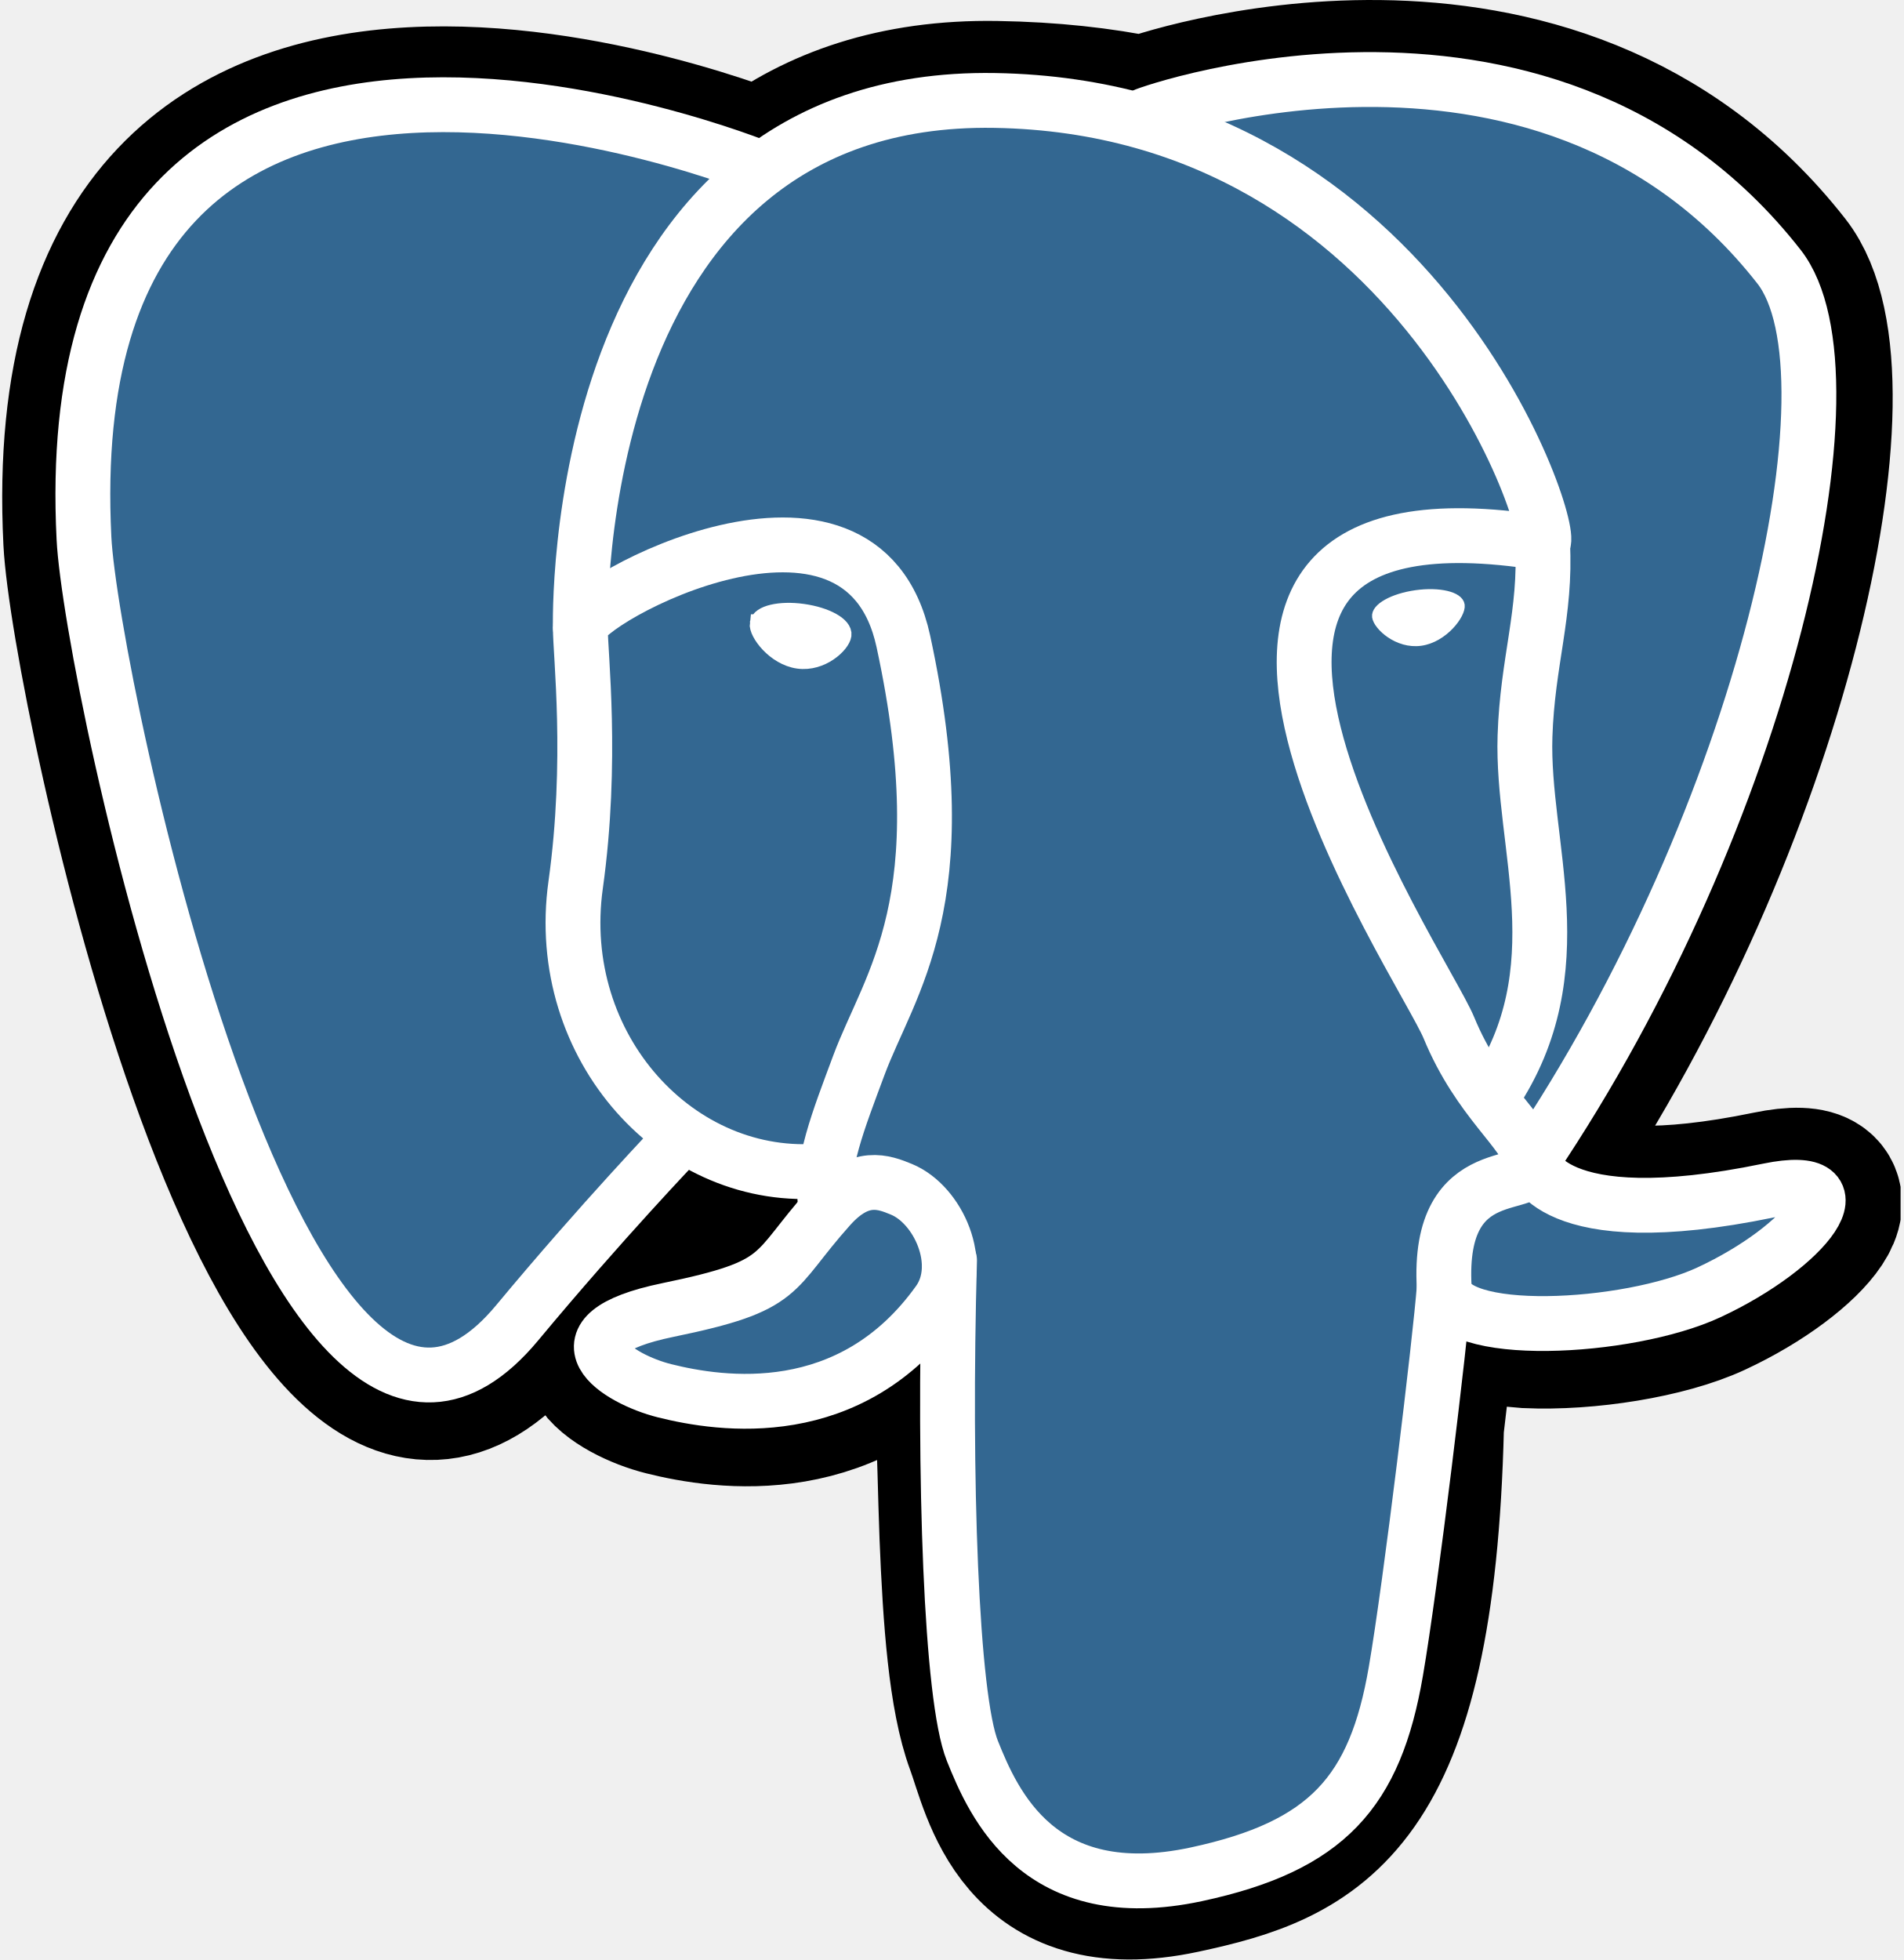
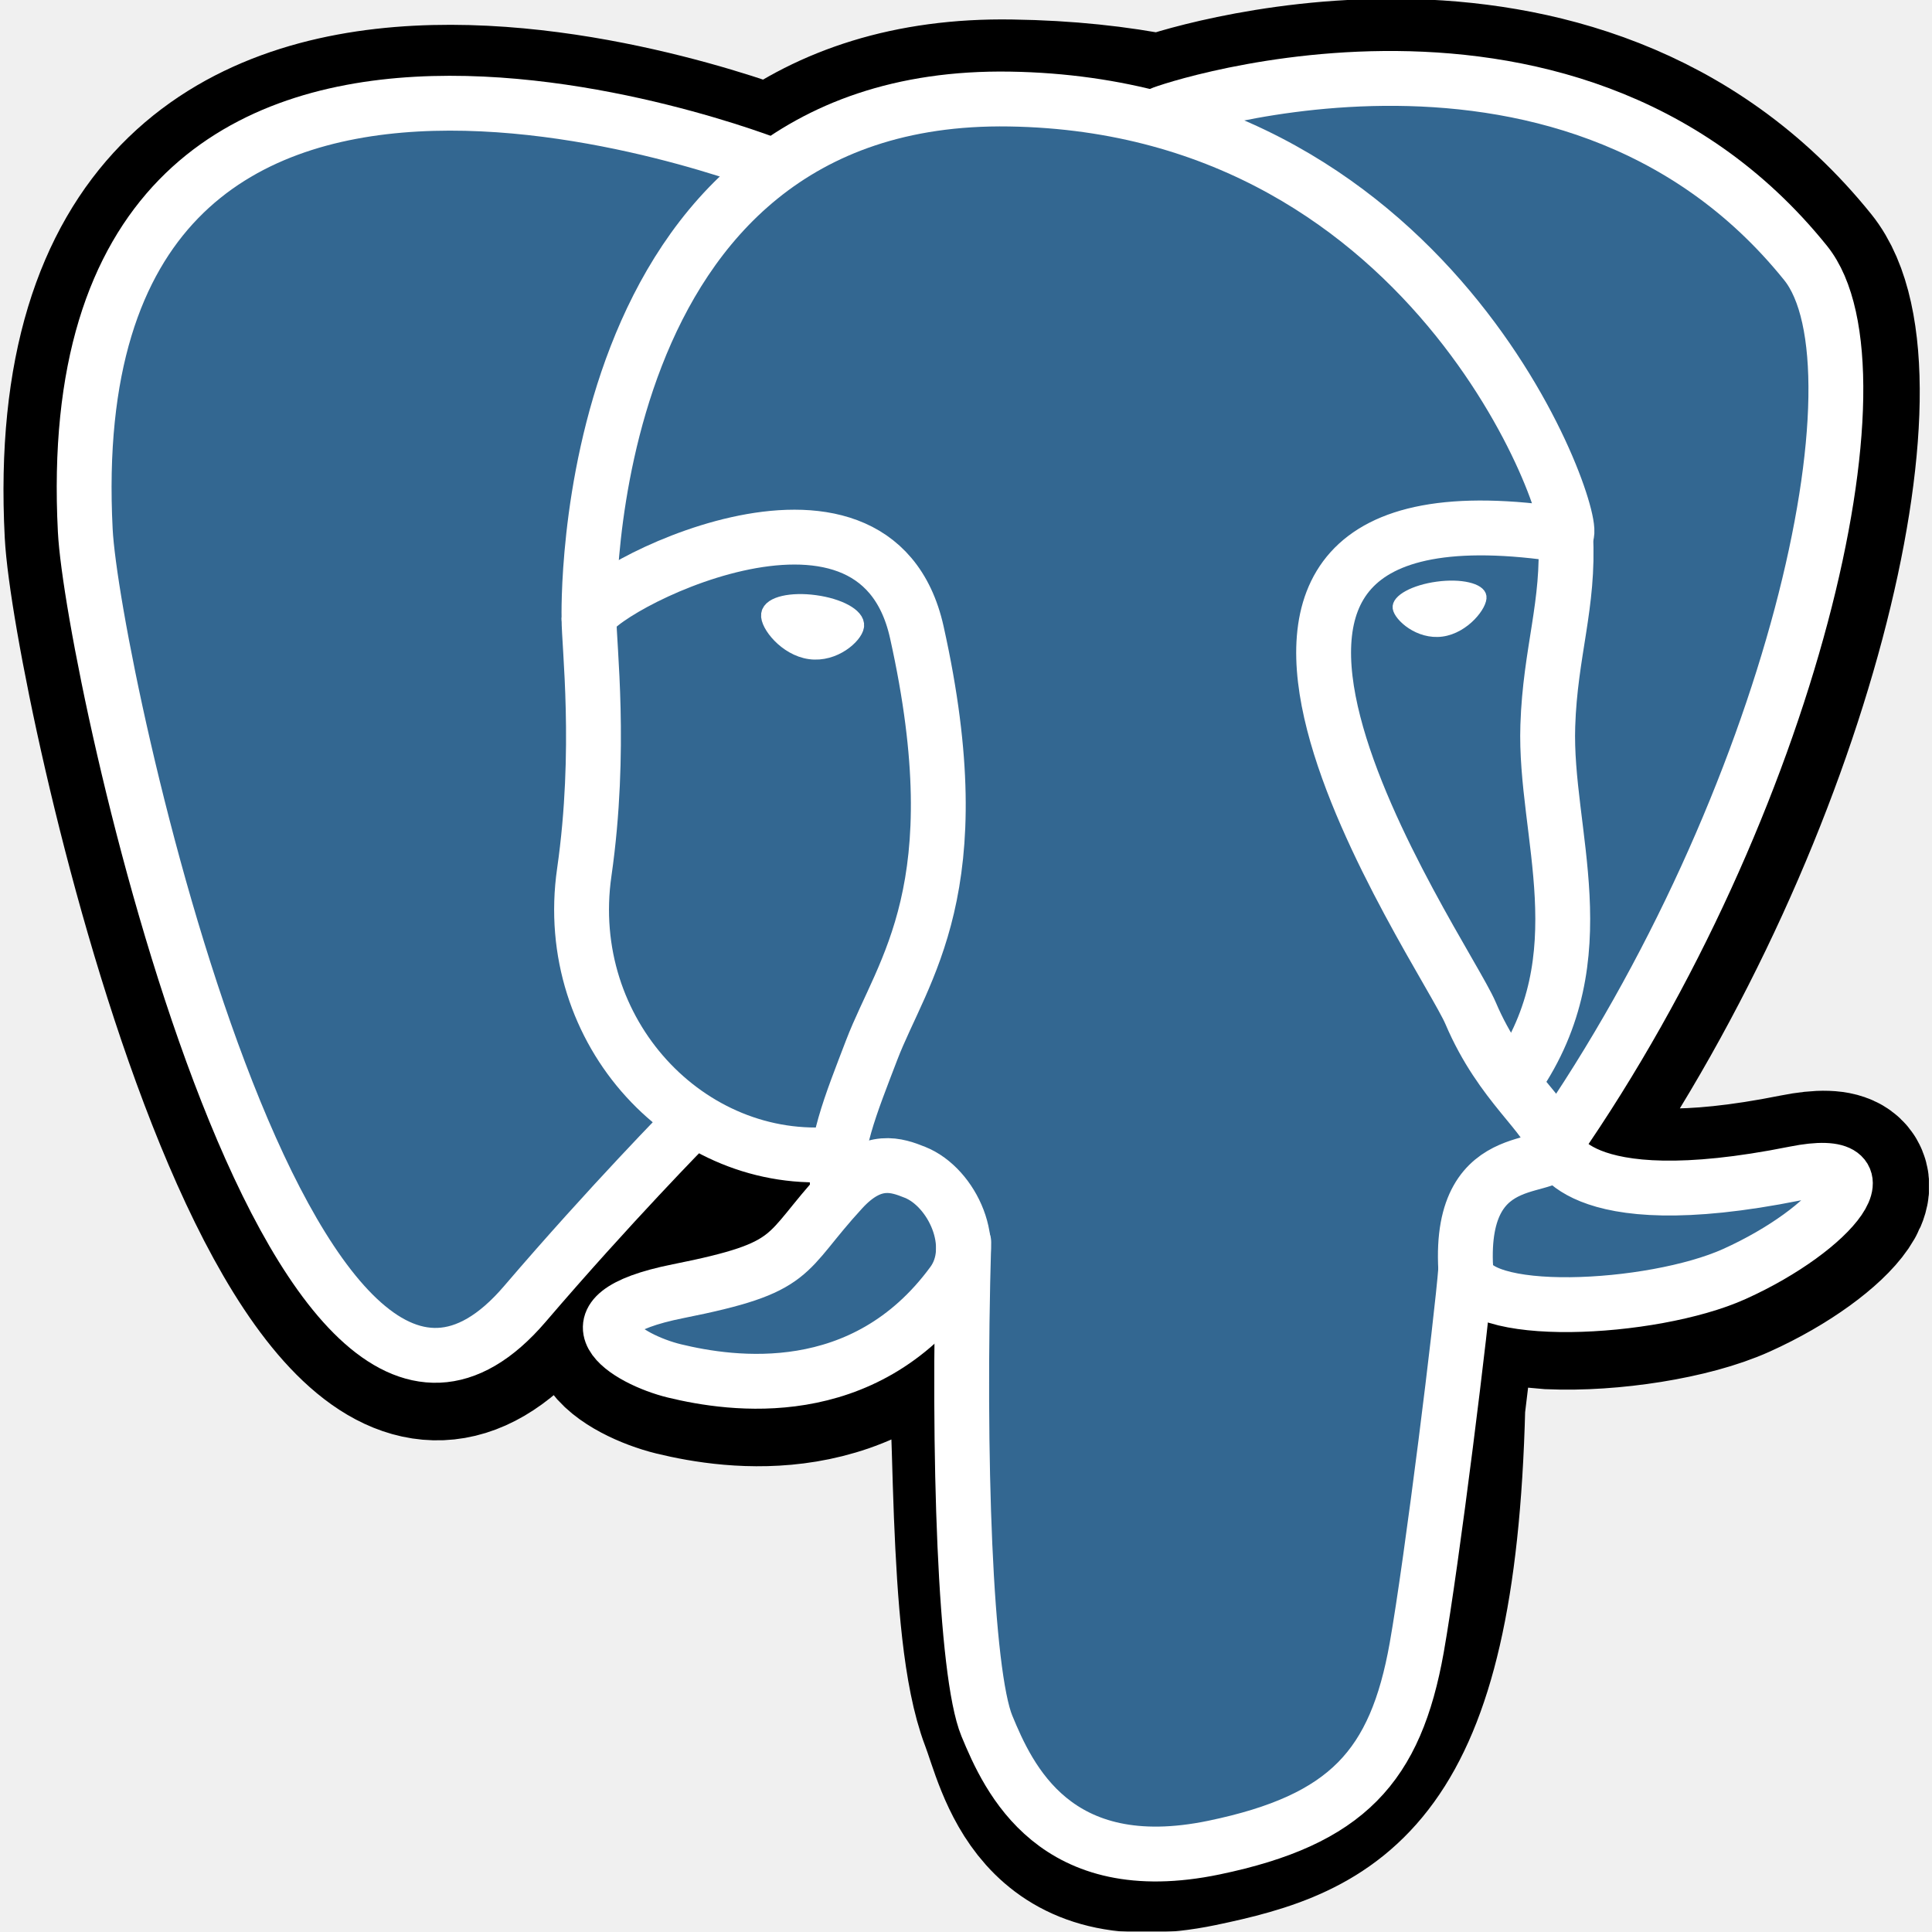
- <svg xmlns="http://www.w3.org/2000/svg" width="577" height="594" viewBox="0 0 577 594" fill="none">
-   <g clip-path="url(#clip0_587_106)">
-     <path d="M430.94 432.303C434.717 400.835 433.585 396.22 457.024 401.317L462.974 401.84C480.997 402.66 504.573 398.941 518.424 392.507C548.24 378.672 565.92 355.573 536.52 361.643C469.457 375.477 464.846 352.769 464.846 352.769C535.661 247.699 565.264 114.321 539.712 81.673C470.018 -7.379 349.381 34.732 347.362 35.825L346.72 35.944C333.469 33.195 318.64 31.552 301.981 31.283C271.633 30.784 248.605 39.239 231.137 52.488C231.137 52.488 15.926 -36.176 25.938 163.992C28.068 206.573 86.974 486.199 157.232 401.739C182.91 370.855 207.726 344.741 207.726 344.741C220.049 352.928 234.802 357.104 250.276 355.604L251.472 354.584C251.097 358.419 251.262 362.169 251.95 366.609C233.854 386.832 239.172 390.383 202.986 397.831C166.377 405.376 187.885 418.809 201.924 422.32C218.948 426.577 258.33 432.608 284.948 395.355L283.888 399.605C290.988 405.285 290.508 440.431 291.514 465.541C292.522 490.653 294.204 514.087 299.322 527.903C304.441 541.716 310.481 577.303 358.037 567.111C397.782 558.593 428.17 546.336 430.94 432.303Z" fill="black" stroke="black" stroke-width="49.86" />
-     <path d="M536.526 361.64C469.457 375.475 464.846 352.767 464.846 352.767C535.661 247.689 565.263 114.309 539.717 81.665C470.023 -7.381 349.381 34.732 347.367 35.825L346.719 35.941C333.469 33.191 318.639 31.552 301.973 31.28C271.625 30.783 248.605 39.236 231.137 52.483C231.137 52.483 15.922 -36.177 25.931 163.989C28.061 206.573 86.966 486.199 157.226 401.739C182.906 370.855 207.718 344.741 207.718 344.741C220.042 352.928 234.795 357.104 250.262 355.604L251.463 354.584C251.09 358.419 251.261 362.169 251.945 366.609C233.845 386.832 239.163 390.383 202.981 397.831C166.369 405.376 187.877 418.809 201.919 422.32C218.943 426.577 258.329 432.608 284.941 395.355L283.879 399.605C290.971 405.285 295.951 436.553 295.117 464.897C294.282 493.243 293.725 512.703 299.313 527.903C304.901 543.103 310.47 577.303 358.035 567.111C397.781 558.593 418.377 536.521 421.242 499.704C423.275 473.529 427.877 477.399 428.167 453.997L431.858 442.919C436.114 407.437 432.534 395.991 457.021 401.315L462.971 401.837C480.994 402.657 504.582 398.939 518.426 392.504C548.237 378.669 565.917 355.571 536.523 361.64H536.526Z" fill="#336791" />
-     <path d="M287.821 381.979C285.975 448 288.285 514.481 294.745 530.639C301.209 546.796 315.043 578.223 362.612 568.032C402.353 559.512 416.813 543.024 423.088 506.631C427.709 479.855 436.619 405.492 437.761 390.256" stroke="white" stroke-width="16.62" stroke-linecap="round" stroke-linejoin="round" />
-     <path d="M230.805 51.008C230.805 51.008 15.444 -37.013 25.456 163.153C27.585 205.737 86.494 485.372 156.753 400.908C182.428 370.02 205.648 345.795 205.648 345.795" stroke="white" stroke-width="16.62" stroke-linecap="round" stroke-linejoin="round" />
-     <path d="M347.132 34.943C339.677 37.28 466.929 -11.576 539.248 80.832C564.793 113.477 535.191 246.857 464.377 351.937" stroke="white" stroke-width="16.62" stroke-linecap="round" stroke-linejoin="round" />
-     <path d="M464.376 351.937C464.376 351.937 468.991 374.652 536.061 360.808C565.448 354.739 547.763 377.84 517.959 391.681C493.499 403.033 438.66 405.943 437.764 390.256C435.459 349.783 466.625 362.079 464.376 351.937ZM464.376 351.937C462.343 342.804 448.405 333.84 439.185 311.487C431.136 291.976 328.791 142.355 467.568 164.576C472.652 163.524 431.373 32.573 301.497 30.444C171.651 28.315 175.911 190.127 175.911 190.127" stroke="white" stroke-width="16.62" stroke-linecap="round" stroke-linejoin="bevel" />
-     <path d="M251.472 365.779C233.369 386 238.693 389.551 202.508 397.001C165.896 404.548 187.407 417.979 201.445 421.488C218.469 425.748 257.855 431.779 284.467 394.516C292.571 383.171 284.419 365.068 273.287 360.453C267.908 358.225 260.716 355.433 251.472 365.779Z" stroke="white" stroke-width="16.62" stroke-linecap="round" stroke-linejoin="round" />
-     <path d="M250.286 365.425C248.462 353.536 254.193 339.388 260.334 322.836C269.564 298.001 290.858 273.163 273.823 194.384C261.126 135.679 175.962 182.167 175.909 190.127C175.857 198.084 179.761 230.473 174.486 268.191C167.604 317.408 205.803 359.033 249.791 354.775" stroke="white" stroke-width="16.62" stroke-linecap="round" stroke-linejoin="round" />
-     <path d="M230.022 188.933C229.638 191.652 235 198.907 241.99 199.876C248.969 200.849 254.942 195.18 255.321 192.464C255.7 189.745 250.345 186.751 243.352 185.777C236.369 184.803 230.393 186.221 230.024 188.933H230.022Z" fill="white" stroke="white" stroke-width="5.54" />
-     <path d="M442.588 183.391C442.966 186.109 437.612 193.364 430.62 194.333C423.636 195.307 417.662 189.637 417.28 186.921C416.91 184.203 422.266 181.208 429.252 180.235C436.237 179.261 442.209 180.679 442.588 183.392V183.391Z" fill="white" stroke="white" stroke-width="2.77" />
-     <path d="M467.567 164.576C468.718 185.901 462.974 200.427 462.25 223.128C461.178 256.125 477.982 293.893 452.662 331.708" stroke="white" stroke-width="16.62" stroke-linecap="round" stroke-linejoin="round" />
+ <svg xmlns="http://www.w3.org/2000/svg" width="64" height="64" viewBox="0 0 64 64" fill="none">
+   <g clip-path="url(#clip0_589_155)">
+     <path d="M47.8 46.578C48.218 43.188 48.093 42.691 50.691 43.238L51.351 43.297C53.351 43.383 55.965 42.984 57.504 42.289C60.808 40.801 62.769 38.312 59.511 38.965C52.07 40.457 51.558 38.008 51.558 38.008C59.414 26.688 62.699 12.316 59.863 8.801C52.133 -0.797 38.754 3.742 38.527 3.859L38.457 3.871C36.988 3.578 35.343 3.398 33.496 3.371C30.129 3.316 27.574 4.227 25.636 5.656C25.636 5.656 1.765 -3.898 2.879 17.668C3.113 22.258 9.648 52.387 17.441 43.285C20.289 39.957 23.039 37.145 23.039 37.145C24.406 38.027 26.043 38.477 27.761 38.312L27.894 38.203C27.851 38.617 27.871 39.023 27.945 39.5C25.937 41.68 26.527 42.062 22.515 42.863C18.453 43.676 20.84 45.125 22.398 45.504C24.285 45.961 28.652 46.609 31.605 42.598L31.488 43.055C32.277 43.668 32.222 47.453 32.336 50.16C32.445 52.863 32.633 55.391 33.199 56.879C33.769 58.367 34.437 62.199 39.715 61.102C44.121 60.184 47.492 58.863 47.8 46.578Z" fill="black" />
+     <mask id="mask0_589_155" style="mask-type:luminance" maskUnits="userSpaceOnUse" x="0" y="0" width="64" height="64">
+       <path d="M0 0H63.898V63.984H0V0Z" fill="white" />
+     </mask>
+     <g mask="url(#mask0_589_155)">
+       <path d="M47.801 46.578C48.219 43.188 48.094 42.691 50.691 43.238L51.351 43.297C53.351 43.383 55.965 42.984 57.504 42.289C60.809 40.801 62.77 38.312 59.512 38.965C52.07 40.457 51.559 38.008 51.559 38.008C59.414 26.688 62.699 12.316 59.863 8.801C52.133 -0.797 38.754 3.742 38.527 3.859L38.457 3.871C36.988 3.578 35.344 3.398 33.496 3.371C30.129 3.316 27.574 4.227 25.637 5.656C25.637 5.656 1.765 -3.898 2.879 17.668C3.113 22.258 9.648 52.387 17.441 43.285C20.289 39.957 23.039 37.145 23.039 37.145C24.406 38.027 26.043 38.477 27.762 38.312L27.894 38.203C27.851 38.617 27.871 39.023 27.945 39.5C25.937 41.68 26.527 42.062 22.515 42.863C18.453 43.676 20.84 45.125 22.398 45.504C24.285 45.961 28.652 46.609 31.605 42.598L31.488 43.055C32.277 43.668 32.222 47.453 32.336 50.16C32.445 52.863 32.633 55.391 33.199 56.879C33.769 58.367 34.437 62.199 39.715 61.102C44.121 60.184 47.492 58.863 47.801 46.578Z" stroke="black" stroke-width="5.451" />
+     </g>
+     <path d="M59.512 38.965C52.071 40.457 51.559 38.008 51.559 38.008C59.414 26.688 62.7 12.316 59.864 8.801C52.133 -0.797 38.754 3.742 38.532 3.859L38.457 3.871C36.989 3.574 35.344 3.398 33.496 3.371C30.129 3.316 27.575 4.227 25.637 5.656C25.637 5.656 1.766 -3.898 2.875 17.668C3.114 22.258 9.645 52.387 17.438 43.285C20.29 39.957 23.04 37.145 23.04 37.145C24.407 38.027 26.043 38.477 27.758 38.312L27.891 38.203C27.852 38.617 27.872 39.023 27.946 39.5C25.938 41.68 26.528 42.062 22.516 42.863C18.453 43.676 20.84 45.125 22.399 45.504C24.286 45.961 28.653 46.609 31.606 42.598L31.489 43.055C32.274 43.668 32.828 47.035 32.735 50.09C32.641 53.145 32.578 55.242 33.2 56.879C33.821 58.516 34.438 62.199 39.711 61.102C44.121 60.184 46.407 57.809 46.723 53.84C46.95 51.02 47.461 51.438 47.493 48.914L47.903 47.723C48.375 43.898 47.977 42.664 50.692 43.238L51.352 43.297C53.352 43.383 55.969 42.984 57.504 42.289C60.809 40.801 62.77 38.312 59.512 38.965Z" fill="#336791" />
+     <path d="M31.926 41.156C31.719 48.27 31.977 55.434 32.691 57.172C33.41 58.914 34.945 62.301 40.219 61.203C44.629 60.285 46.23 58.508 46.93 54.586C47.441 51.703 48.43 43.688 48.555 42.047" stroke="white" stroke-width="1.817" stroke-linecap="round" stroke-linejoin="round" />
+     <path d="M25.602 5.496C25.602 5.496 1.715 -3.988 2.825 17.578C3.059 22.168 9.594 52.297 17.387 43.195C20.235 39.867 22.809 37.258 22.809 37.258" stroke="white" stroke-width="1.817" stroke-linecap="round" stroke-linejoin="round" />
+     <path d="M38.504 3.766C37.675 4.016 51.793 -1.246 59.812 8.711C62.644 12.226 59.363 26.598 51.508 37.918" stroke="white" stroke-width="1.817" stroke-linecap="round" stroke-linejoin="round" />
+     <path d="M51.508 37.918C51.508 37.918 52.02 40.367 59.461 38.875C62.719 38.223 60.758 40.711 57.453 42.203C54.738 43.426 48.656 43.738 48.555 42.047C48.301 37.687 51.758 39.012 51.508 37.918ZM51.508 37.918C51.281 36.934 49.738 35.969 48.715 33.562C47.82 31.457 36.469 15.34 51.863 17.73C52.426 17.617 47.848 3.508 33.441 3.281C19.039 3.051 19.512 20.484 19.512 20.484" stroke="white" stroke-width="1.817" stroke-linecap="round" stroke-linejoin="bevel" />
+     <path d="M27.895 39.41C25.887 41.59 26.477 41.973 22.461 42.773C18.403 43.586 20.785 45.035 22.344 45.414C24.231 45.871 28.602 46.523 31.551 42.508C32.453 41.285 31.547 39.332 30.313 38.836C29.715 38.598 28.918 38.297 27.895 39.41Z" stroke="white" stroke-width="1.817" stroke-linecap="round" stroke-linejoin="round" />
+     <path d="M27.762 39.371C27.559 38.09 28.195 36.566 28.875 34.785C29.899 32.109 32.262 29.434 30.371 20.945C28.965 14.617 19.516 19.629 19.512 20.484C19.504 21.344 19.938 24.832 19.355 28.895C18.59 34.199 22.828 38.684 27.707 38.227" stroke="white" stroke-width="1.817" stroke-linecap="round" stroke-linejoin="round" />
+     <path d="M25.516 20.355C25.473 20.648 26.067 21.43 26.84 21.535C27.617 21.641 28.278 21.031 28.321 20.738C28.363 20.445 27.77 20.121 26.992 20.016C26.219 19.91 25.555 20.062 25.516 20.355Z" fill="white" stroke="white" stroke-width="0.606" />
+     <path d="M49.09 19.758C49.133 20.051 48.539 20.832 47.766 20.937C46.989 21.043 46.328 20.433 46.285 20.141C46.242 19.848 46.836 19.523 47.614 19.418C48.387 19.312 49.051 19.469 49.09 19.758Z" fill="white" stroke="white" stroke-width="0.303" />
+     <path d="M51.863 17.73C51.988 20.031 51.352 21.594 51.273 24.039C51.152 27.598 53.016 31.664 50.207 35.738" stroke="white" stroke-width="1.817" stroke-linecap="round" stroke-linejoin="round" />
  </g>
  <defs>
-     <clipPath id="clip0_587_106">
-       <rect width="576.095" height="593.844" fill="white" />
+     <clipPath id="clip0_589_155">
+       <rect width="64" height="64" fill="white" />
    </clipPath>
  </defs>
</svg>
